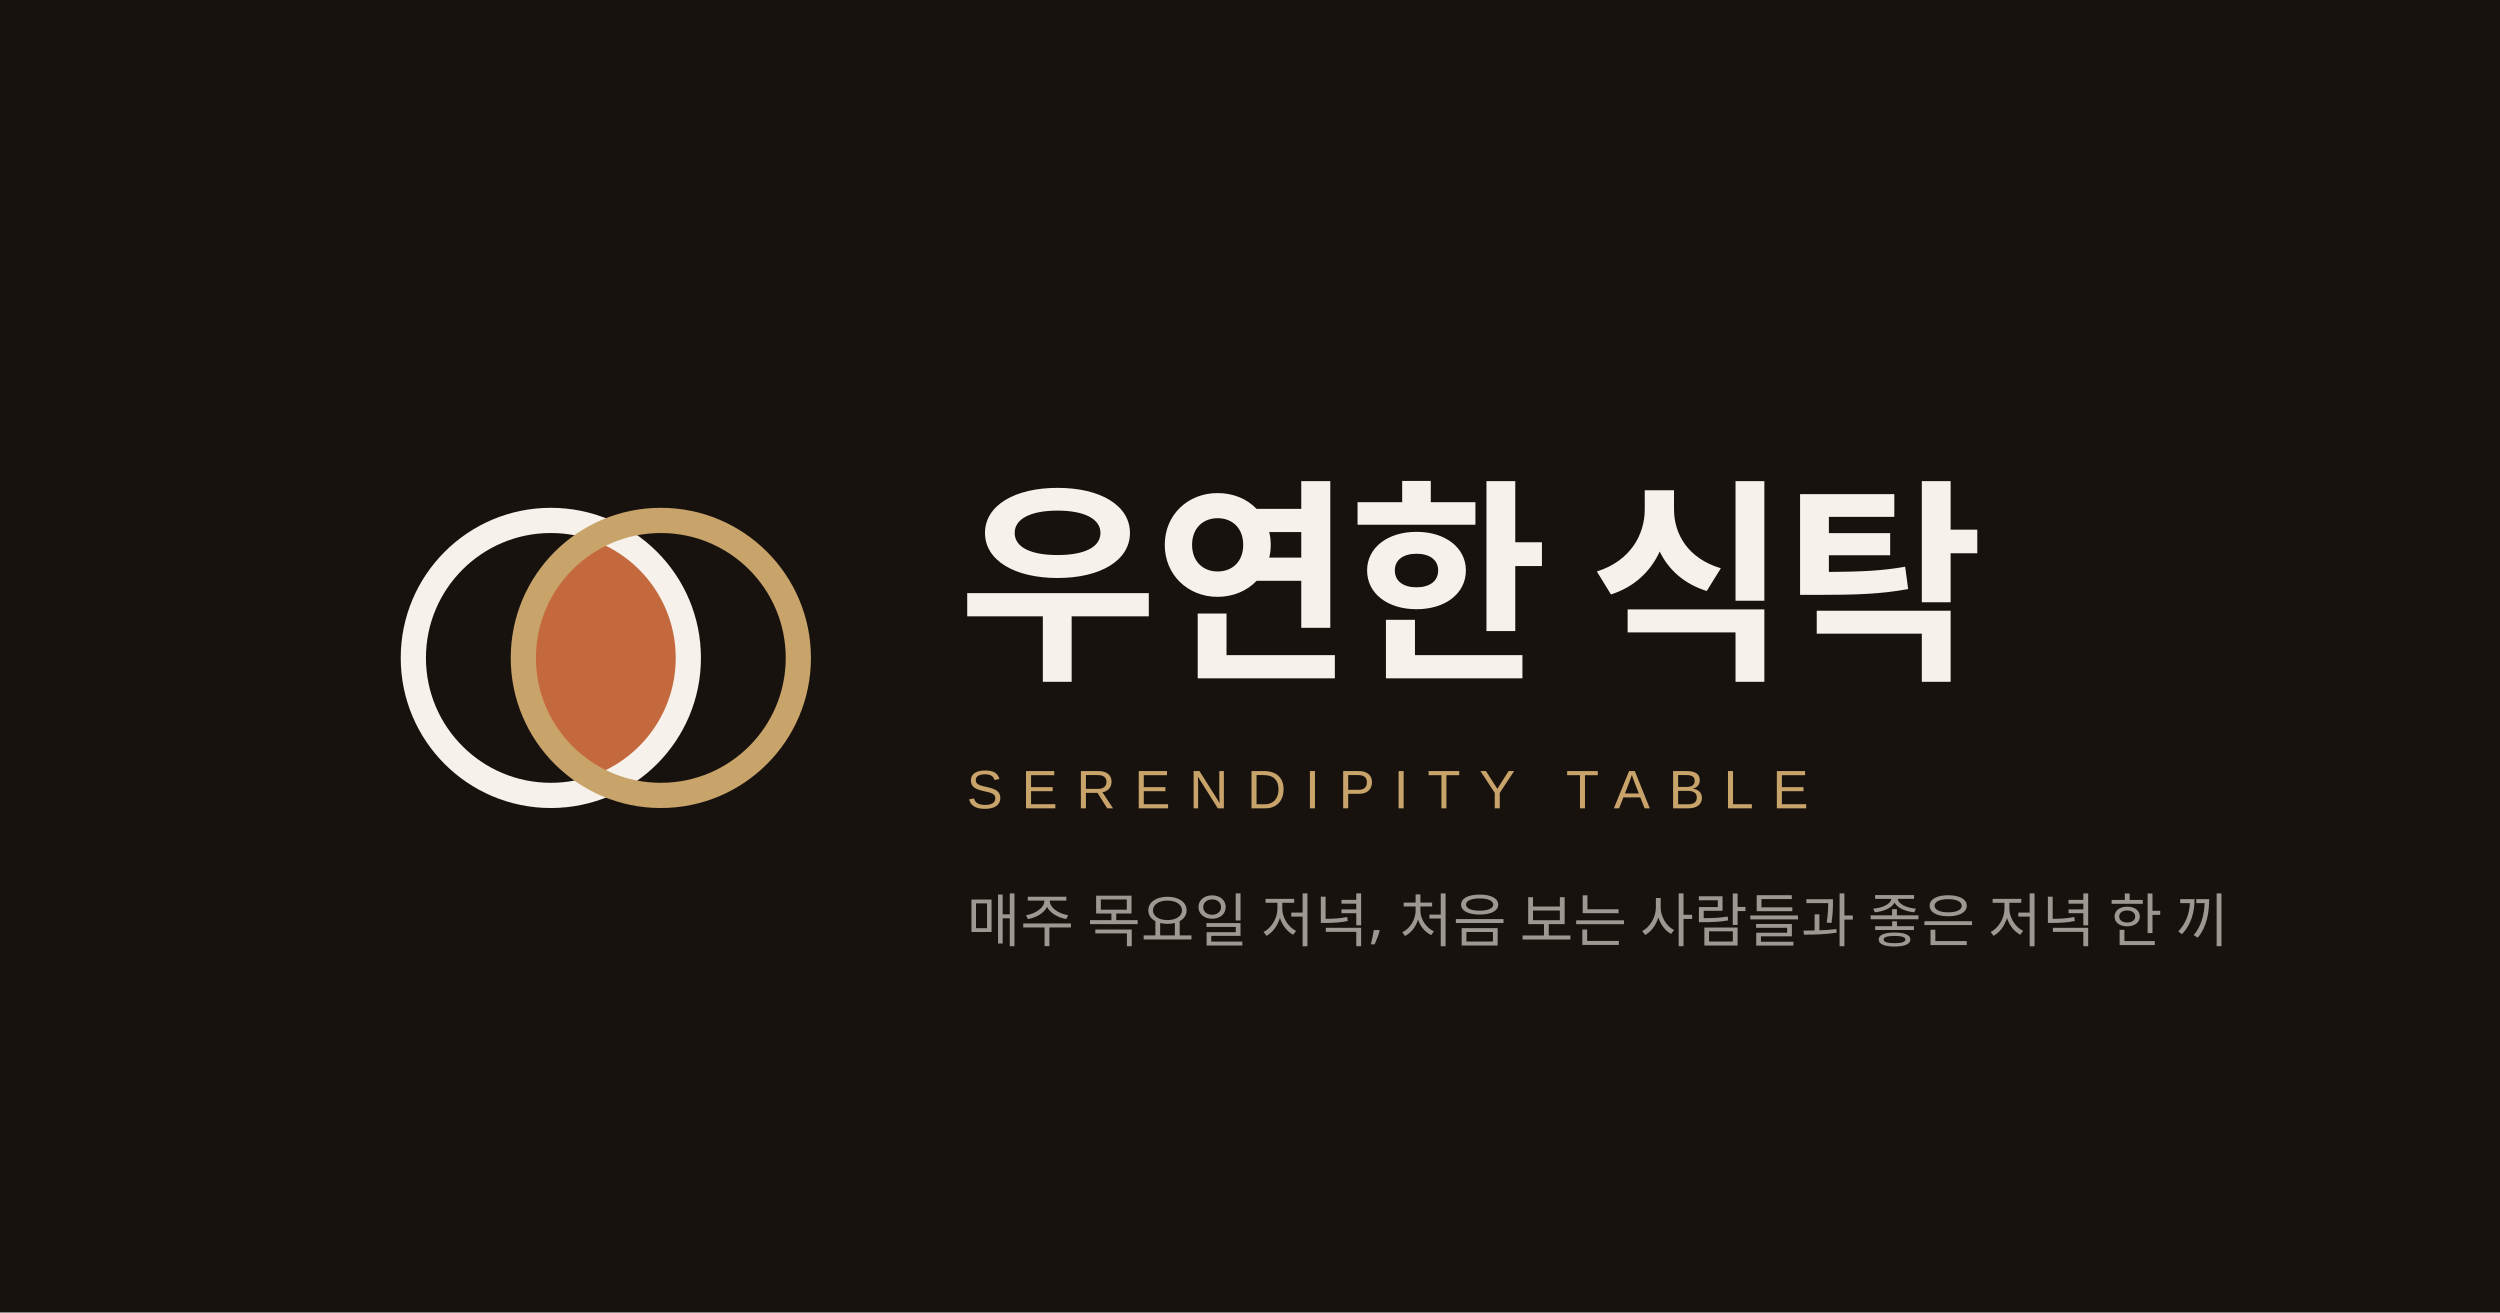
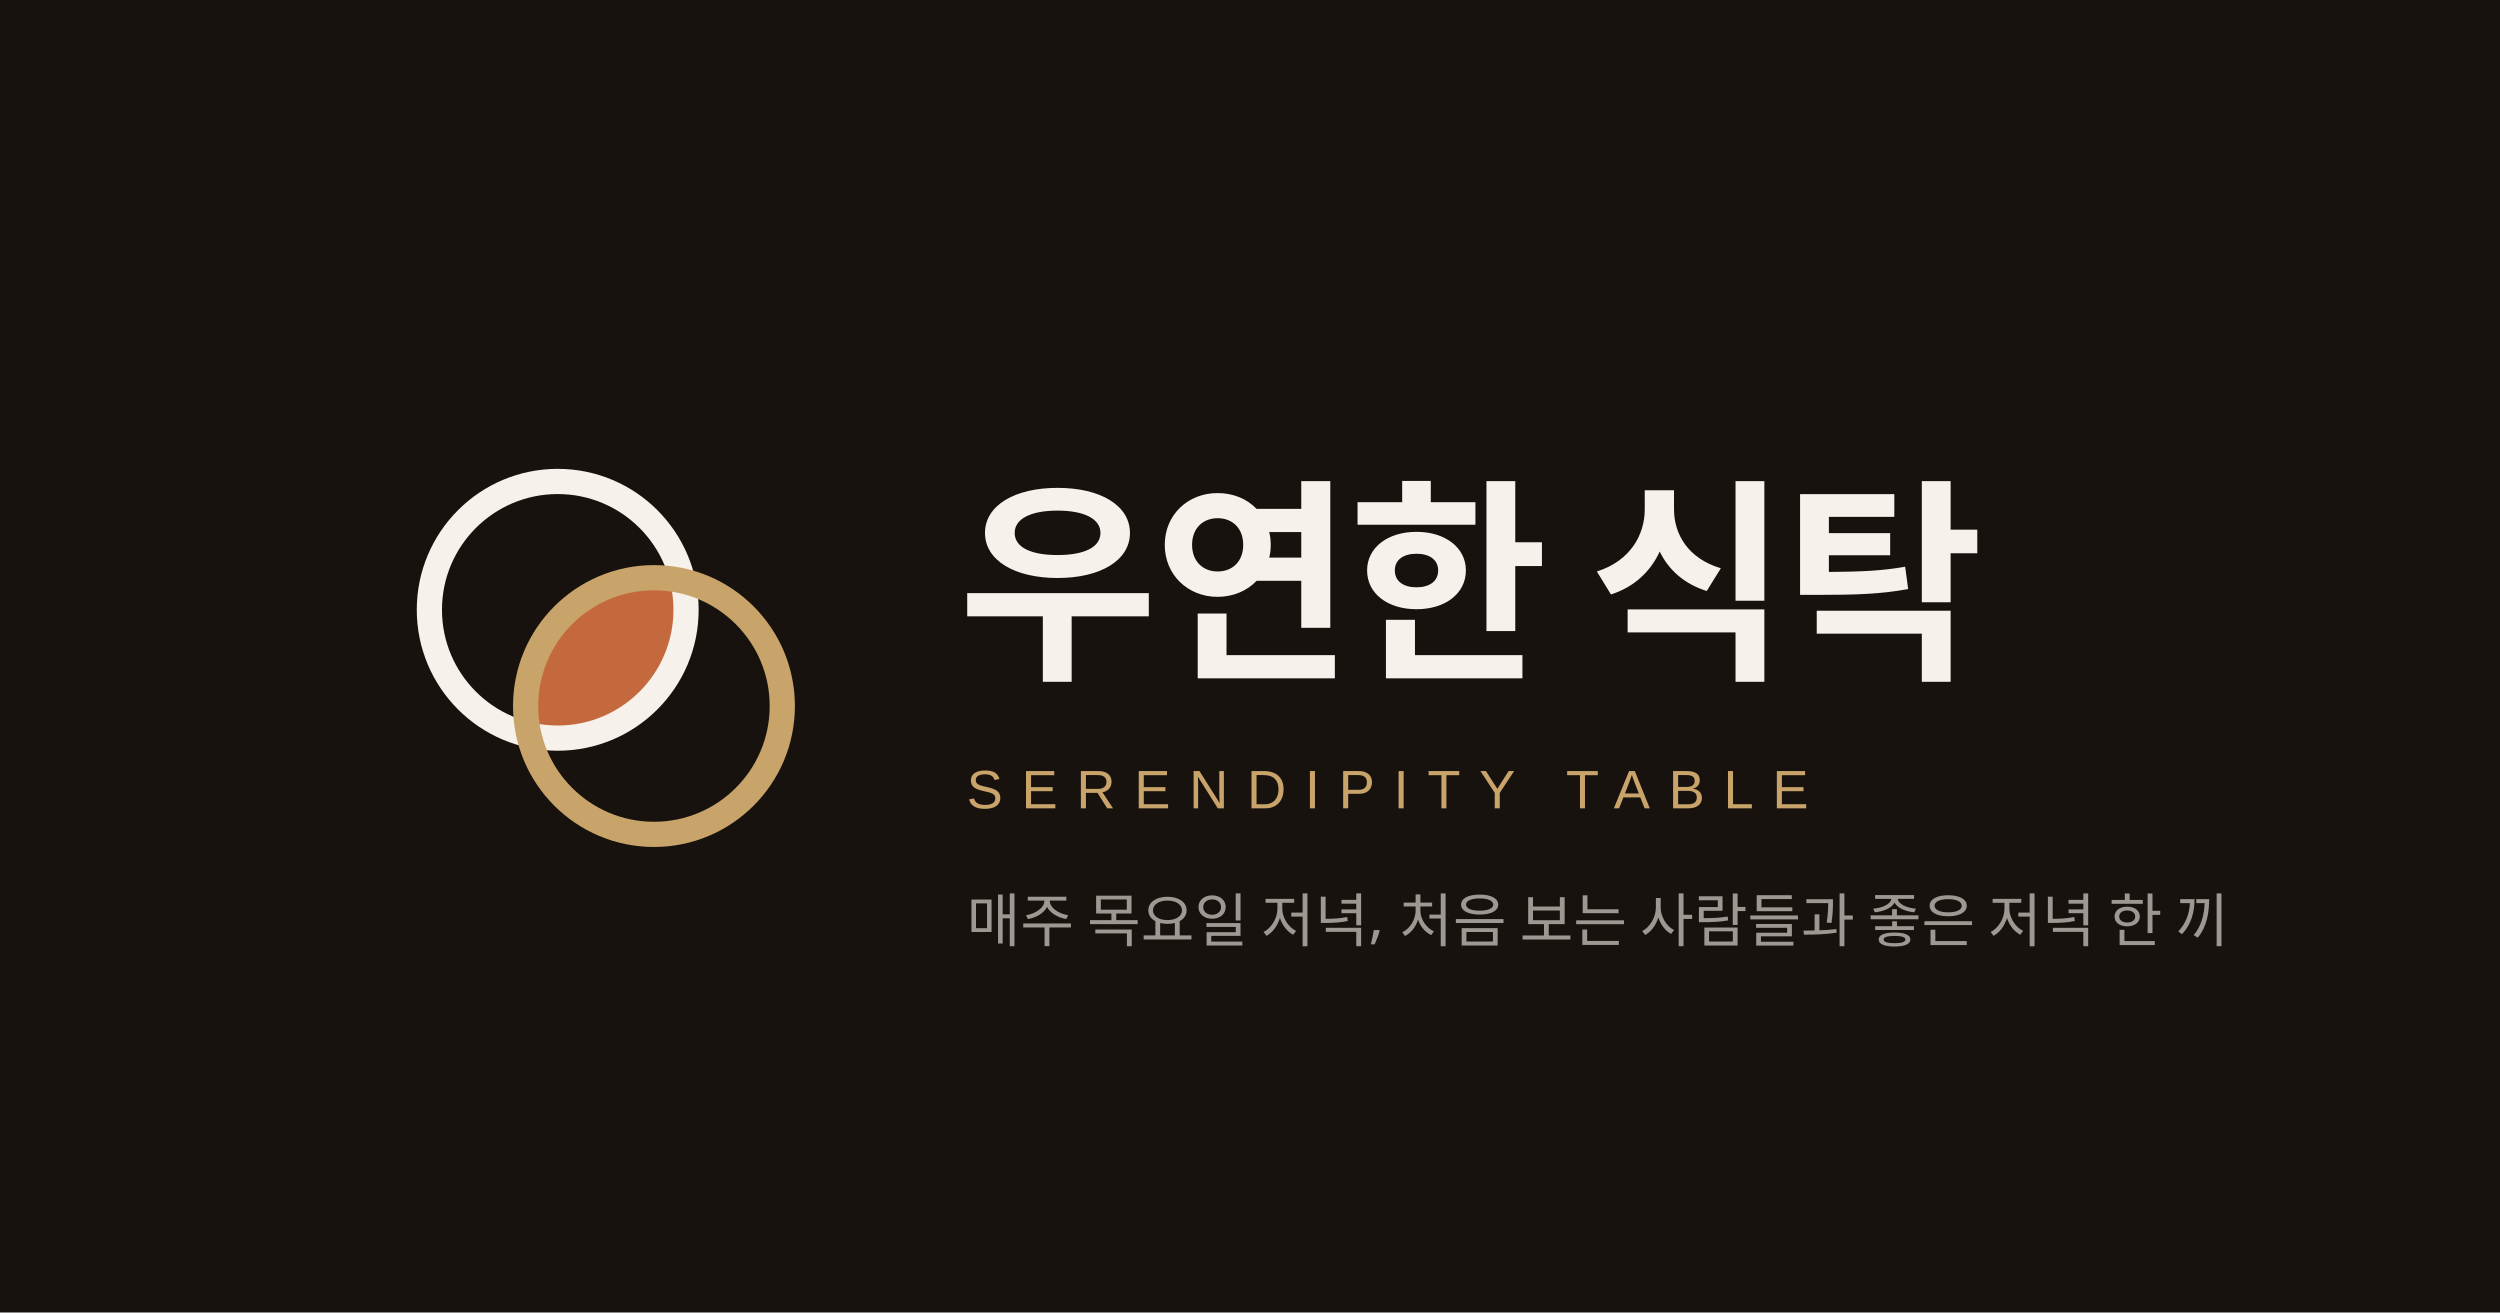
<svg xmlns="http://www.w3.org/2000/svg" viewBox="0 0 1200 630" width="1200" height="630">
  <rect width="1200" height="630" fill="#18120e" />
  <g transform="translate(150 175) scale(0.55)">
    <defs>
      <clipPath id="cl">
-         <circle cx="208" cy="256" r="120" />
+         <circle cx="214" cy="214" r="112" />
      </clipPath>
    </defs>
    <g transform="translate(256 256) scale(1) translate(-256 -256)">
-       <circle cx="304" cy="256" r="120" fill="#c4693d" clip-path="url(#cl)" />
-       <circle cx="208" cy="256" r="120" fill="none" stroke="#f6f1ea" stroke-width="22" />
-       <circle cx="304" cy="256" r="120" fill="none" stroke="#c9a46a" stroke-width="22" />
+       <circle cx="298" cy="298" r="112" fill="#c4693d" clip-path="url(#cl)" />
+       <circle cx="214" cy="214" r="112" fill="none" stroke="#f6f1ea" stroke-width="22" />
+       <circle cx="298" cy="298" r="112" fill="none" stroke="#c9a46a" stroke-width="22" />
    </g>
  </g>
  <text x="460" y="318" font-family="Batang, serif" font-weight="700" font-size="104" fill="#f6f1ea" letter-spacing="-2">우연한 식탁</text>
  <text x="464" y="388" font-family="Segoe UI, Arial, sans-serif" font-size="26" letter-spacing="9" fill="#c9a46a">SERENDIPITY TABLE</text>
  <text x="464" y="452" font-family="Malgun Gothic" font-size="28" fill="#f6f1ea" fill-opacity=".6">매주 목요일 저녁, 처음 보는 사람들과 좋은 저녁 한 끼</text>
</svg>
